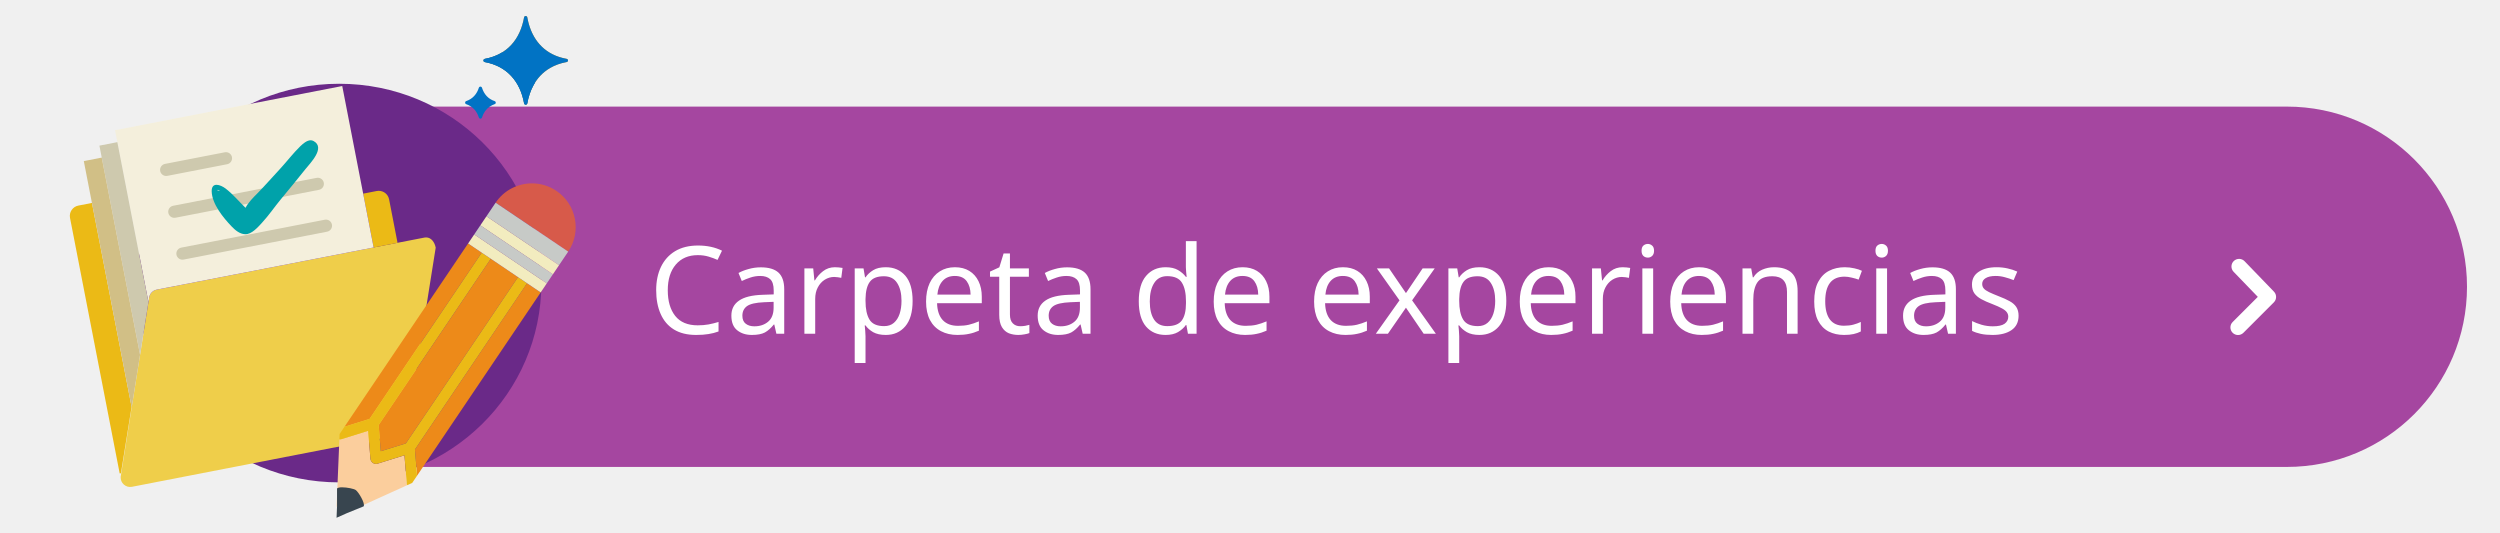
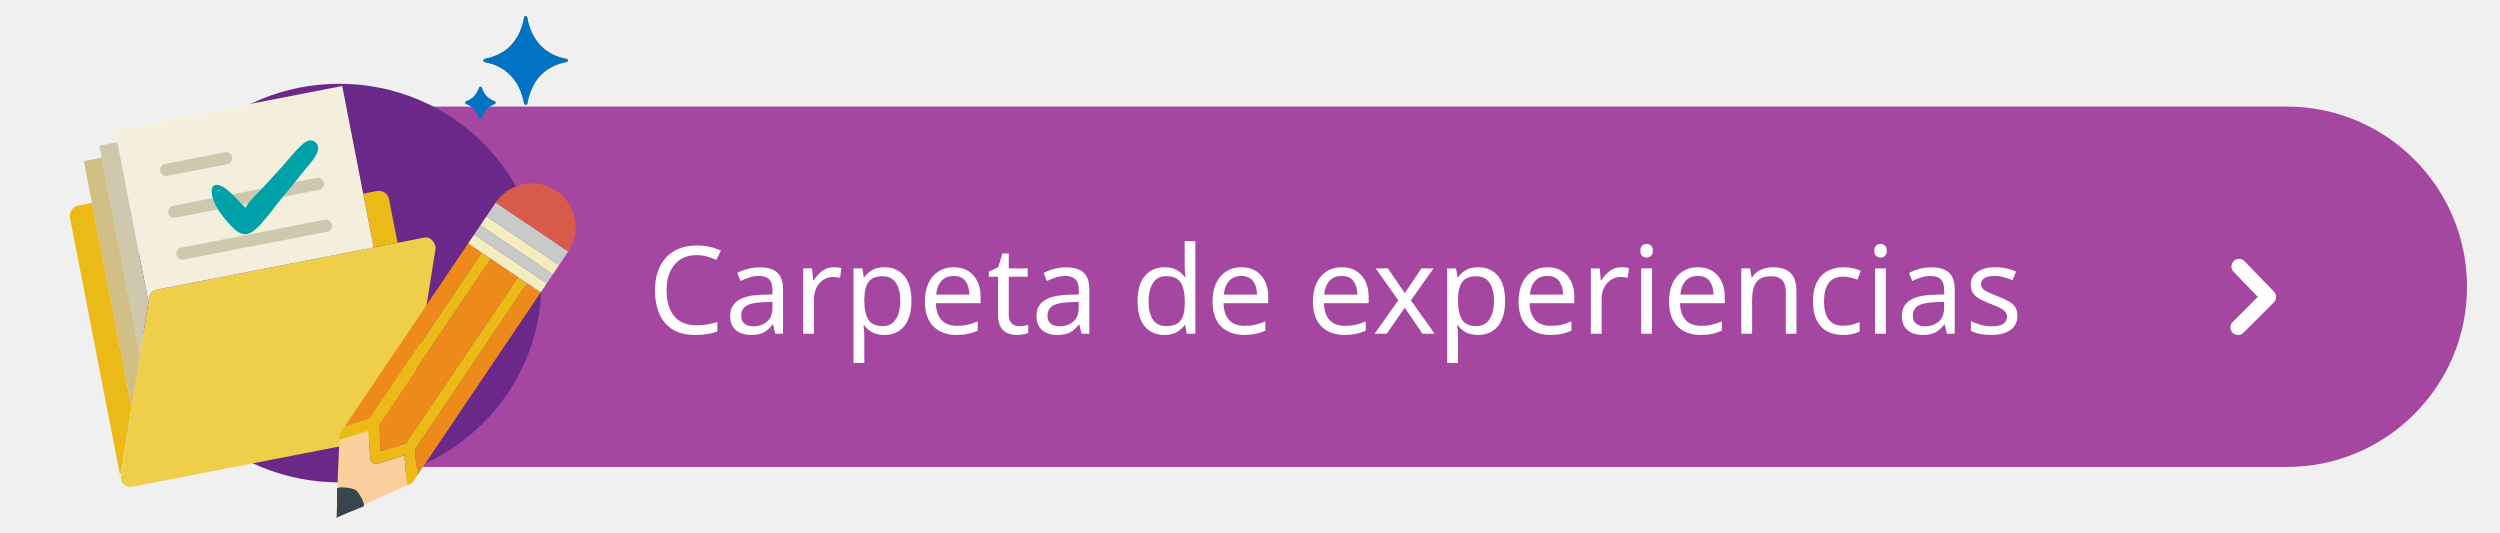
- <svg xmlns="http://www.w3.org/2000/svg" xmlns:xlink="http://www.w3.org/1999/xlink" width="394" height="84" viewBox="0 0 394 84">
+ <svg xmlns="http://www.w3.org/2000/svg" xmlns:xlink="http://www.w3.org/1999/xlink" width="394px" height="84px" viewBox="0 0 394 84" version="1.1">
  <defs>
-     <path id="prefix__a" d="M6.514.336C5.9 3.786 3.854 6.228.327 6.877c-.28.053-.28.454 0 .505 3.495.643 5.577 3.079 6.189 6.502.038.216.268.217.254.212.126 0 .233-.09.255-.212.311-1.766 1.186-4.164 3.586-5.565.767-.447 1.648-.763 2.617-.94.123-.023.212-.13.212-.253 0-.124-.09-.23-.213-.253-.425-.077-.838-.181-1.225-.31-2.843-.95-4.45-3.258-4.979-6.227-.025-.141-.14-.211-.255-.211-.114 0-.228.07-.254.21z" />
-     <path id="prefix__c" d="M.327 1.117c-.28.053-.28.454 0 .505 3.495.643 5.577 3.079 6.189 6.502.038.216.268.217.254.212.126 0 .233-.09.255-.212.172-.978.518-2.149 1.199-3.238C7.3 2.332 5.534.743 3.028.118c-.828.503-1.746.824-2.7 1z" />
-     <path id="prefix__e" d="M2.514.209c-.113 0-.213.073-.247.18-.313.994-.97 1.755-1.993 2.103-.233.08-.233.407 0 .486 1.017.346 1.677 1.1 1.994 2.105.058.185.254.182.247.18.113 0 .213-.074.246-.181.234-.751.647-1.333 1.227-1.727.633-.431.944-.306.944-.618 0-.11-.071-.209-.177-.244C3.749 2.162 3.085 1.417 2.76.39 2.711.227 2.552.208 2.52.208h-.006z" />
-     <path id="prefix__g" d="M47.924.484l-42.18 8.2c-.666.13-1.162.69-1.21 1.366L.058 38.176c-.072.987.814 1.772 1.784 1.583l42.179-8.199c.666-.129 1.163-.689 1.21-1.366l4.475-28.126c-.163-.843-.696-1.61-1.514-1.61-.086 0-.177.009-.27.026z" />
-     <path id="prefix__i" d="M2.491.343L.355.76 2.003 9.24l3.769-.732-1.331-6.85C4.286.864 3.59.312 2.809.312c-.104 0-.211.01-.318.031z" />
-     <path id="prefix__k" d="M1.55.718C.65.893.06 1.765.236 2.667l7.827 40.266.194-.03 1.681-10.445L3.688.302 1.55.718z" />
-     <path id="prefix__m" d="M21.802 2.864L.127 7.077 5.396 34.18l.097-.61c.049-.677.545-1.237 1.212-1.366l1.884-.367 32.294-6.277-2.198-11.308L35.937.116 21.802 2.864z" />
-     <path id="prefix__o" d="M23.745.192L1.128 4.588c-.52.101-.86.604-.759 1.125.102.522.605.86 1.126.76L24.11 2.076c.52-.1.86-.604.76-1.125-.09-.459-.492-.777-.942-.777-.06 0-.122.006-.184.018z" />
-     <path id="prefix__q" d="M10.23.48L.805 2.31c-.52.101-.86.605-.76 1.126.102.521.606.86 1.127.76l9.423-1.833c.52-.1.86-.604.76-1.125-.09-.459-.492-.777-.942-.777-.061 0-.123.006-.185.018z" />
-     <path id="prefix__s" d="M23.587.068L.97 4.464c-.52.1-.861.605-.76 1.126.101.52.605.86 1.126.759l22.617-4.396c.52-.101.86-.605.759-1.125-.09-.46-.491-.778-.941-.778-.061 0-.123.006-.185.018z" />
-     <path id="prefix__u" d="M.111 3.142l11.438 7.714c2.13-3.158 1.296-7.446-1.862-9.576C8.505.482 7.164.1 5.837.1 3.621.1 1.444 1.166.111 3.142z" />
-     <path id="prefix__w" d="M.739 1.54c-.03.01-.063.017-.093.023-.067.013-.133.005-.2.002L.002 12.224l1.436-2.13c.267-.395.802-.499 1.197-.232s.5.802.233 1.197L1.43 13.188l9.711-4.404c-.04-.087-.073-.18-.08-.281l-.363-4.43-4.241 1.325c-.03.01-.061.017-.091.023h-.002c-.03.006-.062.01-.093.014-.034.002-.065-.011-.098-.012-.064-.003-.125-.006-.185-.023-.047-.012-.088-.03-.132-.048-.054-.025-.106-.053-.154-.088-.039-.028-.072-.058-.106-.091-.041-.042-.077-.087-.11-.138-.027-.042-.05-.084-.07-.132-.01-.025-.03-.045-.038-.072-.01-.031-.003-.064-.01-.095-.006-.032-.024-.059-.027-.092L4.981.216.738 1.54z" />
-     <path id="prefix__y" d="M5.207 26.659l-3.953 1.233-.773 1.146-.035.847c.066.003.131.011.199-.002.03-.005.063-.013.093-.023l4.242-1.324.361 4.428c.003.034.02.06.026.092.007.032 0 .064.01.095.01.027.027.047.039.073.019.046.043.09.07.132.032.049.068.096.11.137.032.033.068.064.105.091.048.035.1.063.155.088.042.019.085.036.13.048.06.015.123.02.187.023.033.001.063.013.097.012.031-.003.062-.007.093-.014h.003c.03-.006.061-.013.092-.023l4.241-1.324.361 4.429c.009.101.041.194.081.281l.778-.351.773-1.146-.337-4.126 17.67-26.198-1.43-.964-17.67 26.197-3.953 1.234-.336-4.127 17.67-26.197-1.429-.964-17.67 26.197z" />
-     <path id="prefix__A" d="M13.952.984c-1.136 1.105-2.097 2.386-3.175 3.55-1.194 1.28-2.3 2.56-3.524 3.81-.7.7-1.457 1.456-1.923 2.328C4.282 9.654 3.38 8.55 2.214 7.647 1.37 7.007-.028 6.54 0 8.083c.059 2.008 1.836 4.16 3.146 5.528.553.582 1.282 1.193 2.127 1.221C6.292 14.891 7.34 13.67 7.952 13c1.077-1.164 1.952-2.473 2.942-3.666 1.281-1.571 2.592-3.113 3.844-4.713.787-.99 3.262-3.433 1.31-4.48-.147-.08-.297-.114-.448-.114-.624 0-1.249.582-1.648.957zM.845 7.88c.087-.059.233-.03.437.087-.03 0-.058 0-.117.029-.116-.03-.204-.058-.32-.116z" />
-     <path id="prefix__C" d="M.077.2v2.803L0 4.8l1.67-.743 2.6-1.054C4.568 2.57 3.454.713 3.014.42 2.72.226 1.643 0 .871 0 .486 0 .176.057.077.2z" />
+     <path d="M3.6,9.599 C3.293,9.599 2.986,9.482 2.752,9.248 C2.283,8.778 2.283,8.02 2.752,7.551 L6.718,3.585 L2.902,-0.367 C2.442,-0.844 2.455,-1.604 2.932,-2.064 C3.409,-2.523 4.169,-2.51 4.629,-2.035 L9.263,2.765 C9.718,3.237 9.712,3.984 9.249,4.448 L4.449,9.248 C4.215,9.482 3.908,9.599 3.6,9.599" id="path-1" />
+     <path d="M6.514,0.336 C5.9,3.787 3.855,6.228 0.327,6.877 L0.327,6.877 C0.047,6.93 0.047,7.331 0.327,7.382 L0.327,7.382 C3.822,8.025 5.904,10.461 6.516,13.884 L6.516,13.884 C6.554,14.1 6.784,14.101 6.77,14.096 L6.77,14.096 C6.896,14.096 7.003,14.006 7.025,13.884 L7.025,13.884 C7.336,12.118 8.211,9.72 10.611,8.319 L10.611,8.319 C11.378,7.872 12.259,7.556 13.228,7.379 L13.228,7.379 C13.351,7.356 13.44,7.249 13.44,7.126 L13.44,7.126 C13.44,7.002 13.351,6.895 13.227,6.873 L13.227,6.873 C12.802,6.796 12.389,6.692 12.002,6.562 L12.002,6.562 C9.159,5.613 7.552,3.305 7.023,0.336 L7.023,0.336 C6.998,0.195 6.884,0.125 6.768,0.125 L6.768,0.125 C6.654,0.125 6.54,0.195 6.514,0.336 L6.514,0.336 Z" id="path-3" />
+     <path d="M0.327,1.117 C0.047,1.17 0.047,1.571 0.327,1.622 L0.327,1.622 C3.822,2.265 5.904,4.701 6.516,8.124 L6.516,8.124 C6.554,8.34 6.784,8.341 6.77,8.336 L6.77,8.336 C6.896,8.336 7.003,8.246 7.025,8.124 L7.025,8.124 C7.197,7.146 7.543,5.975 8.224,4.886 L8.224,4.886 C7.3,2.332 5.535,0.743 3.028,0.118 L3.028,0.118 C2.2,0.621 1.282,0.942 0.327,1.117 L0.327,1.117 Z" id="path-5" />
+     <path d="M2.514,0.209 C2.401,0.209 2.301,0.282 2.267,0.389 L2.267,0.389 C1.954,1.383 1.297,2.144 0.274,2.492 L0.274,2.492 C0.041,2.571 0.041,2.899 0.274,2.978 L0.274,2.978 C1.291,3.324 1.951,4.079 2.268,5.083 L2.268,5.083 C2.326,5.268 2.522,5.265 2.515,5.263 L2.515,5.263 C2.628,5.262 2.728,5.189 2.761,5.082 L2.761,5.082 C2.995,4.331 3.408,3.749 3.988,3.355 L3.988,3.355 C4.621,2.924 4.932,3.049 4.932,2.737 L4.932,2.737 C4.932,2.626 4.861,2.528 4.755,2.493 L4.755,2.493 C3.749,2.162 3.084,1.417 2.761,0.389 L2.761,0.389 C2.71,0.227 2.552,0.208 2.52,0.208 L2.52,0.208 C2.515,0.208 2.513,0.208 2.514,0.209 L2.514,0.209 Z" id="path-7" />
+     <path d="M47.924,0.484 L5.745,8.684 C5.078,8.813 4.582,9.373 4.533,10.05 L4.533,10.05 L0.059,38.176 C-0.013,39.163 0.873,39.948 1.843,39.759 L1.843,39.759 L44.022,31.56 C44.688,31.431 45.185,30.871 45.233,30.194 L45.233,30.194 L49.707,2.068 C49.544,1.225 49.011,0.458 48.193,0.458 L48.193,0.458 C48.107,0.458 48.016,0.467 47.924,0.484 L47.924,0.484 Z" id="path-9" />
+     <path d="M2.491,0.343 L0.355,0.759 L2.003,9.24 L5.772,8.508 L4.441,1.658 C4.286,0.864 3.59,0.312 2.809,0.312 L2.809,0.312 C2.705,0.312 2.598,0.323 2.491,0.343 L2.491,0.343 Z" id="path-11" />
+     <path d="M1.55,0.718 C0.649,0.893 0.06,1.765 0.236,2.667 L0.236,2.667 L8.063,42.933 C8.128,42.922 8.194,42.912 8.257,42.903 L8.257,42.903 L9.938,32.458 L3.688,0.302 L1.55,0.718 Z" id="path-13" />
+     <path d="M21.802,2.864 L0.127,7.077 L5.396,34.18 L5.493,33.57 C5.542,32.893 6.038,32.333 6.705,32.204 L6.705,32.204 L8.589,31.837 L40.883,25.56 L38.685,14.252 L35.937,0.116 L21.802,2.864 Z" id="path-15" />
+     <path d="M23.745,0.192 L1.128,4.588 C0.608,4.689 0.268,5.192 0.369,5.713 L0.369,5.713 C0.471,6.235 0.974,6.574 1.495,6.473 L1.495,6.473 L24.111,2.076 C24.631,1.975 24.972,1.472 24.871,0.951 L24.871,0.951 C24.781,0.492 24.379,0.174 23.929,0.174 L23.929,0.174 C23.868,0.174 23.807,0.18 23.745,0.192 L23.745,0.192 Z" id="path-17" />
+     <path d="M10.229,0.48 L0.806,2.311 C0.286,2.412 -0.054,2.916 0.047,3.437 L0.047,3.437 C0.148,3.958 0.652,4.297 1.173,4.196 L1.173,4.196 L10.596,2.364 C11.116,2.263 11.457,1.76 11.355,1.239 L11.355,1.239 C11.266,0.78 10.864,0.462 10.414,0.462 L10.414,0.462 C10.353,0.462 10.291,0.468 10.229,0.48 L10.229,0.48 Z" id="path-19" />
+     <path d="M23.587,0.068 L0.971,4.464 C0.45,4.565 0.11,5.069 0.212,5.59 L0.212,5.59 C0.312,6.111 0.816,6.45 1.337,6.349 L1.337,6.349 L23.954,1.953 C24.474,1.852 24.814,1.348 24.713,0.828 L24.713,0.828 C24.624,0.368 24.222,0.05 23.772,0.05 L23.772,0.05 C23.711,0.05 23.649,0.056 23.587,0.068 L23.587,0.068 Z" id="path-21" />
+     <path d="M0.111,3.142 L11.549,10.856 C13.679,7.698 12.845,3.41 9.687,1.28 L9.687,1.28 C8.505,0.482 7.164,0.1 5.837,0.1 L5.837,0.1 C3.621,0.1 1.444,1.166 0.111,3.142 L0.111,3.142 Z" id="path-23" />
+     <path d="M0.739,1.54 C0.708,1.55 0.676,1.557 0.646,1.563 L0.646,1.563 C0.579,1.576 0.513,1.568 0.447,1.565 L0.447,1.565 L0.001,12.224 L1.437,10.095 C1.704,9.699 2.239,9.595 2.634,9.862 L2.634,9.862 C3.029,10.129 3.133,10.664 2.867,11.059 L2.867,11.059 L1.43,13.188 L11.141,8.784 C11.101,8.697 11.068,8.604 11.06,8.503 L11.06,8.503 L10.698,4.074 L6.457,5.398 C6.427,5.408 6.396,5.415 6.366,5.421 L6.366,5.421 L6.364,5.421 L6.364,5.421 C6.333,5.427 6.302,5.432 6.271,5.435 L6.271,5.435 C6.237,5.437 6.206,5.424 6.173,5.423 L6.173,5.423 C6.109,5.42 6.048,5.417 5.988,5.4 L5.988,5.4 C5.941,5.388 5.9,5.37 5.856,5.352 L5.856,5.352 C5.802,5.327 5.75,5.299 5.702,5.264 L5.702,5.264 C5.663,5.236 5.63,5.206 5.596,5.173 L5.596,5.173 C5.555,5.131 5.519,5.086 5.486,5.035 L5.486,5.035 C5.459,4.993 5.436,4.951 5.416,4.903 L5.416,4.903 C5.405,4.878 5.387,4.858 5.378,4.831 L5.378,4.831 C5.368,4.8 5.375,4.767 5.368,4.736 L5.368,4.736 C5.362,4.704 5.344,4.677 5.341,4.644 L5.341,4.644 L4.98,0.216 L0.739,1.54 Z" id="path-25" />
+     <path d="M5.207,26.659 L1.254,27.892 L0.481,29.038 L0.446,29.885 C0.512,29.888 0.577,29.896 0.645,29.883 L0.645,29.883 C0.675,29.878 0.708,29.87 0.738,29.86 L0.738,29.86 L4.98,28.536 L5.341,32.964 C5.344,32.998 5.361,33.024 5.367,33.056 L5.367,33.056 C5.374,33.088 5.367,33.12 5.377,33.151 L5.377,33.151 C5.386,33.178 5.404,33.198 5.416,33.224 L5.416,33.224 C5.435,33.27 5.459,33.314 5.485,33.356 L5.485,33.356 C5.518,33.405 5.554,33.452 5.595,33.493 L5.595,33.493 C5.628,33.526 5.664,33.557 5.701,33.584 L5.701,33.584 C5.749,33.619 5.801,33.647 5.856,33.672 L5.856,33.672 C5.898,33.691 5.941,33.708 5.987,33.72 L5.987,33.72 C6.047,33.735 6.109,33.74 6.173,33.743 L6.173,33.743 C6.206,33.744 6.236,33.756 6.27,33.755 L6.27,33.755 C6.301,33.752 6.332,33.748 6.363,33.741 L6.363,33.741 L6.364,33.741 L6.364,33.741 L6.366,33.741 L6.367,33.741 C6.396,33.735 6.427,33.728 6.458,33.718 L6.458,33.718 L10.699,32.394 L11.06,36.823 C11.069,36.924 11.101,37.017 11.141,37.104 L11.141,37.104 L11.919,36.753 L12.692,35.607 L12.355,31.481 L30.024,5.283 L28.595,4.319 L10.926,30.516 L6.972,31.75 L6.636,27.623 L24.307,1.426 L22.877,0.462 L5.207,26.659 Z" id="path-27" />
+     <path d="M13.952,0.984 C12.816,2.089 11.855,3.37 10.777,4.534 L10.777,4.534 C9.583,5.814 8.476,7.094 7.253,8.344 L7.253,8.344 C6.554,9.043 5.796,9.8 5.33,10.672 L5.33,10.672 C4.282,9.654 3.379,8.549 2.214,7.647 L2.214,7.647 C1.369,7.007 -0.028,6.541 0,8.083 L0,8.083 C0.059,10.091 1.836,12.244 3.146,13.611 L3.146,13.611 C3.699,14.193 4.428,14.804 5.273,14.832 L5.273,14.832 C6.292,14.891 7.34,13.669 7.952,13 L7.952,13 C9.029,11.836 9.904,10.527 10.894,9.334 L10.894,9.334 C12.175,7.763 13.486,6.221 14.738,4.621 L14.738,4.621 C15.525,3.632 18,1.188 16.049,0.14 L16.049,0.14 C15.901,0.061 15.751,0.027 15.6,0.027 L15.6,0.027 C14.976,0.027 14.351,0.609 13.952,0.984 L13.952,0.984 Z M0.845,7.88 C0.932,7.821 1.078,7.85 1.282,7.967 L1.282,7.967 C1.253,7.967 1.224,7.967 1.165,7.996 L1.165,7.996 C1.049,7.967 0.961,7.938 0.845,7.88 L0.845,7.88 Z" id="path-29" />
+     <path d="M0.077,0.201 L0.077,3.003 L0,4.8 L1.671,4.057 L4.271,3.003 C4.567,2.57 3.453,0.712 3.013,0.42 L3.013,0.42 C2.719,0.226 1.643,0 0.871,0 L0.871,0 C0.486,0 0.176,0.057 0.077,0.201 L0.077,0.201 Z" id="path-31" />
  </defs>
-   <g fill="none" fill-rule="evenodd">
-     <g transform="translate(21.6 13.2)">
-       <g transform="translate(13.2 3.6)">
-         <rect width="354" height="56.789" fill="#A546A0" rx="28.394" />
-         <g fill="#FFF">
-           <text font-family="Montserrat-Medium, Montserrat" font-size="19.2" font-weight="400" transform="translate(67.113 16.8)">
-             <tspan x=".327" y="19">Carpeta de experiencias</tspan>
-           </text>
-           <path fill-rule="nonzero" d="M250.8 19.2c-.307 0-.615-.118-.849-.352-.469-.47-.469-1.228 0-1.697l3.966-3.966-3.816-3.952c-.46-.477-.446-1.237.03-1.696.478-.46 1.238-.447 1.697.028l4.635 4.8c.454.472.448 1.22-.015 1.683l-4.8 4.8c-.234.234-.541.351-.848.351" transform="translate(67.113 16.8)" />
+   <g id="experiencias" stroke="none" stroke-width="1" fill="none" fill-rule="evenodd">
+     <g id="Group-5" transform="translate(21.6, 13.2)">
+       <g id="atomo/-button/-primario/-228x48px" transform="translate(13.2, 3.6)">
+         <g id="Group">
+           <rect id="Rectangle" fill="#A546A0" x="0" y="0" width="354" height="56.789" rx="28.394" />
+           <g id="Group-2" transform="translate(67, 16.8)">
+             <g id="Group-3">
+               <g id="Group-4" transform="translate(0.113089, 0)">
+                 <text id="Carpeta-de-experienc" font-family="Montserrat-Medium, Montserrat" font-size="19.2" font-weight="400" line-spacing="24" fill="#FFFFFF">
+                   <tspan x="0.14" y="19">Carpeta de experiencias</tspan>
+                 </text>
+                 <g id="Arrow_down" transform="translate(253.2, 13.2) rotate(-90) translate(-253.2, -13.2) translate(247.2, 9.6)">
+                   <mask id="mask-2" fill="white">
+                     <use xlink:href="#path-1" />
+                   </mask>
+                   <use id="🎨-Icon-Сolor" fill="#FFFFFF" fill-rule="nonzero" transform="translate(6.000096, 3.599563) rotate(-270) translate(-6.000096, -3.599563) " xlink:href="#path-1" />
+                 </g>
+               </g>
+             </g>
+           </g>
        </g>
      </g>
-       <ellipse cx="31.86" cy="31.411" fill="#6A2988" rx="31.86" ry="31.411" />
+       <ellipse id="Oval" fill="#6A2988" cx="31.86" cy="31.411" rx="31.86" ry="31.411" />
    </g>
-     <g>
-       <g transform="translate(10.8 2.4) translate(65.28)">
-         <mask id="prefix__b" fill="#fff">
-           <use xlink:href="#prefix__a" />
-         </mask>
-         <path fill="#F4A32C" d="M-2.283 16.497L15.84 16.497 15.84 -2.275 -2.283 -2.275z" mask="url(#prefix__b)" />
-         <path fill="#0173C4" d="M-2.283 16.497L15.84 16.497 15.84 -2.275 -2.283 -2.275z" mask="url(#prefix__b)" />
-       </g>
-       <g transform="translate(10.8 2.4) translate(65.28 5.76)">
-         <mask id="prefix__d" fill="#fff">
-           <use xlink:href="#prefix__c" />
-         </mask>
-         <path fill="#0173C4" d="M-2.283 10.737L10.624 10.737 10.624 -2.282 -2.283 -2.282z" mask="url(#prefix__d)" />
-       </g>
-       <g transform="translate(10.8 2.4) translate(62.4 11.04)">
-         <mask id="prefix__f" fill="#fff">
-           <use xlink:href="#prefix__e" />
-         </mask>
-         <path fill="#0173C4" d="M-2.301 7.663L7.332 7.663 7.332 -2.192 -2.301 -2.192z" mask="url(#prefix__f)" />
-       </g>
-       <g transform="translate(10.8 2.4) translate(8.16 34.56)">
-         <mask id="prefix__h" fill="#fff">
-           <use xlink:href="#prefix__g" />
-         </mask>
-         <path fill="#EFCE4A" d="M-8.124 8.935L51.244 -2.605 57.839 31.32 -1.53 42.86z" mask="url(#prefix__h)" />
-       </g>
-       <g transform="translate(10.8 2.4) translate(46.08 27.36)">
-         <mask id="prefix__j" fill="#fff">
-           <use xlink:href="#prefix__i" />
-         </mask>
-         <path fill="#EBBA16" d="M-2.46 -1.139L6.022 -2.788 8.586 10.405 0.105 12.054z" mask="url(#prefix__j)" />
-       </g>
-       <g transform="translate(10.8 2.4) translate(0 29.28)">
-         <mask id="prefix__l" fill="#fff">
-           <use xlink:href="#prefix__k" />
-         </mask>
-         <path fill="#EBBA16" d="M-2.895 -0.863L5.586 -2.512 14.648 44.107 6.166 45.756z" mask="url(#prefix__l)" />
-       </g>
-       <g transform="translate(10.8 2.4) translate(7.2 11.04)">
-         <mask id="prefix__n" fill="#fff">
-           <use xlink:href="#prefix__m" />
-         </mask>
-         <path fill="#F4EFDC" d="M-2.686 5.179L37.835 -2.698 44.019 29.118 3.498 36.994z" mask="url(#prefix__n)" />
-       </g>
-       <g transform="translate(10.8 2.4) translate(15.36 25.44)">
-         <mask id="prefix__p" fill="#fff">
-           <use xlink:href="#prefix__o" />
-         </mask>
-         <path fill="#CEC9AE" d="M-2.628 2.873L26.585 -2.806 27.868 3.791 -1.346 9.469z" mask="url(#prefix__p)" />
-       </g>
-       <g transform="translate(10.8 2.4) translate(14.4 21.12)">
-         <mask id="prefix__r" fill="#fff">
-           <use xlink:href="#prefix__q" />
-         </mask>
-         <path fill="#CEC9AE" d="M-2.95 0.597L13.07 -2.518 14.352 4.079 -1.668 7.193z" mask="url(#prefix__r)" />
-       </g>
-       <g transform="translate(10.8 2.4) translate(16.8 32.16)">
-         <mask id="prefix__t" fill="#fff">
-           <use xlink:href="#prefix__s" />
-         </mask>
-         <path fill="#CEC9AE" d="M-2.786 2.749L26.427 -2.929 27.71 3.668 -1.503 9.346z" mask="url(#prefix__t)" />
-       </g>
-       <path fill="#CEC9AE" d="M4.867 20.551L11.276 53.521 12.596 45.22 7.694 20.001z" transform="translate(10.8 2.4)" />
-       <path fill="#D1BF86" d="M2.406 22.986L9.954 61.821 11.275 53.521 5.233 22.436z" transform="translate(10.8 2.4)" />
-       <g transform="translate(10.8 2.4) translate(67.2 26.4)">
-         <mask id="prefix__v" fill="#fff">
-           <use xlink:href="#prefix__u" />
-         </mask>
-         <path fill="#D75A4A" d="M-3.088 -0.74L13.183 -3.902 16.346 12.369 0.075 15.531z" mask="url(#prefix__v)" />
-       </g>
-       <path fill="#ED8A19" d="M54.595 68.44L54.931 72.567 74.409 43.689 72.264 42.242zM48.876 64.583L49.213 68.71 53.165 67.476 70.835 41.279 66.547 38.386zM43.494 64.853L47.447 63.619 65.117 37.422 62.972 35.975z" transform="translate(10.8 2.4)" />
-       <path fill="#C7CAC7" d="M65.865 31.687L65.866 31.687 77.302 39.4 78.749 37.256 67.311 29.542zM63.937 34.546L75.374 42.259 76.337 40.83 64.9 33.116z" transform="translate(10.8 2.4)" />
-       <g transform="translate(10.8 2.4) translate(42.24 65.28)">
-         <mask id="prefix__x" fill="#fff">
-           <use xlink:href="#prefix__w" />
-         </mask>
-         <path fill="#FBCE9D" d="M-4.88 -0.313L11.666 -3.529 14.882 13.018 -1.664 16.234z" mask="url(#prefix__x)" />
-       </g>
-       <path fill="#F2ECBF" d="M65.865 31.687L64.9 33.116 76.338 40.83 77.302 39.4 65.866 31.687z" transform="translate(10.8 2.4)" />
-       <g transform="translate(10.8 2.4) translate(42.24 36.96)">
-         <mask id="prefix__z" fill="#fff">
-           <use xlink:href="#prefix__y" />
-         </mask>
-         <path fill="#EBBA16" d="M-7.062 3.837L30.759 -3.515 38.111 34.307 0.289 41.659z" mask="url(#prefix__z)" />
-       </g>
-       <path fill="#F2ECBF" d="M62.972 35.975L65.117 37.422 66.547 38.386 70.835 41.279 72.264 42.242 74.409 43.689 75.373 42.259 63.937 34.546z" transform="translate(10.8 2.4)" />
-       <g transform="translate(10.8 2.4) translate(22.56 19.68)">
-         <mask id="prefix__B" fill="#fff">
-           <use xlink:href="#prefix__A" />
-         </mask>
-         <path fill="#00A2AA" d="M-2.4 17.235L19.182 17.235 19.182 -2.374 -2.4 -2.374z" mask="url(#prefix__B)" />
-       </g>
-       <g transform="translate(10.8 2.4) translate(42.24 74.4)">
-         <mask id="prefix__D" fill="#fff">
-           <use xlink:href="#prefix__C" />
-         </mask>
-         <path fill="#38454F" d="M-3.84 -1.973L5.798 -3.84 7.68 5.813 -1.958 7.68z" mask="url(#prefix__D)" />
+     <g id="Group-20" transform="translate(10.8, 2.4)">
+       <g id="Group-19">
+         <g id="Group-55">
+           <g id="Group-6" transform="translate(65.28, 0)">
+             <mask id="mask-4" fill="white">
+               <use xlink:href="#path-3" />
+             </mask>
+             <g id="Clip-4" />
+             <polygon id="Fill-3" fill="#F4A32C" mask="url(#mask-4)" points="-2.283 16.497 15.84 16.497 15.84 -2.275 -2.283 -2.275" />
+             <polygon id="Fill-5" fill="#0173C4" mask="url(#mask-4)" points="-2.283 16.497 15.84 16.497 15.84 -2.275 -2.283 -2.275" />
+           </g>
+           <g id="Group-9" transform="translate(65.28, 5.76)">
+             <mask id="mask-6" fill="white">
+               <use xlink:href="#path-5" />
+             </mask>
+             <g id="Clip-8" />
+             <polygon id="Fill-7" fill="#0173C4" mask="url(#mask-6)" points="-2.283 10.737 10.624 10.737 10.624 -2.282 -2.283 -2.282" />
+           </g>
+           <g id="Group-12" transform="translate(62.4, 11.04)">
+             <mask id="mask-8" fill="white">
+               <use xlink:href="#path-7" />
+             </mask>
+             <g id="Clip-11" />
+             <polygon id="Fill-10" fill="#0173C4" mask="url(#mask-8)" points="-2.301 7.663 7.332 7.663 7.332 -2.192 -2.301 -2.192" />
+           </g>
+           <g id="Group-15" transform="translate(8.16, 34.56)">
+             <mask id="mask-10" fill="white">
+               <use xlink:href="#path-9" />
+             </mask>
+             <g id="Clip-14" />
+             <polygon id="Fill-13" fill="#EFCE4A" mask="url(#mask-10)" points="-8.124 8.935 51.244 -2.605 57.839 31.32 -1.53 42.86" />
+           </g>
+           <g id="Group-18" transform="translate(46.08, 27.36)">
+             <mask id="mask-12" fill="white">
+               <use xlink:href="#path-11" />
+             </mask>
+             <g id="Clip-17" />
+             <polygon id="Fill-16" fill="#EBBA16" mask="url(#mask-12)" points="-2.46 -1.139 6.022 -2.788 8.586 10.405 0.105 12.054" />
+           </g>
+           <g id="Group-21" transform="translate(0, 29.28)">
+             <mask id="mask-14" fill="white">
+               <use xlink:href="#path-13" />
+             </mask>
+             <g id="Clip-20" />
+             <polygon id="Fill-19" fill="#EBBA16" mask="url(#mask-14)" points="-2.895 -0.863 5.586 -2.512 14.648 44.107 6.166 45.756" />
+           </g>
+           <g id="Group-24" transform="translate(7.2, 11.04)">
+             <mask id="mask-16" fill="white">
+               <use xlink:href="#path-15" />
+             </mask>
+             <g id="Clip-23" />
+             <polygon id="Fill-22" fill="#F4EFDC" mask="url(#mask-16)" points="-2.686 5.179 37.835 -2.698 44.019 29.118 3.498 36.994" />
+           </g>
+           <g id="Group-27" transform="translate(15.36, 25.44)">
+             <mask id="mask-18" fill="white">
+               <use xlink:href="#path-17" />
+             </mask>
+             <g id="Clip-26" />
+             <polygon id="Fill-25" fill="#CEC9AE" mask="url(#mask-18)" points="-2.628 2.873 26.585 -2.806 27.868 3.791 -1.346 9.469" />
+           </g>
+           <g id="Group-30" transform="translate(14.4, 21.12)">
+             <mask id="mask-20" fill="white">
+               <use xlink:href="#path-19" />
+             </mask>
+             <g id="Clip-29" />
+             <polygon id="Fill-28" fill="#CEC9AE" mask="url(#mask-20)" points="-2.95 0.597 13.07 -2.518 14.352 4.079 -1.668 7.193" />
+           </g>
+           <g id="Group-33" transform="translate(16.8, 32.16)">
+             <mask id="mask-22" fill="white">
+               <use xlink:href="#path-21" />
+             </mask>
+             <g id="Clip-32" />
+             <polygon id="Fill-31" fill="#CEC9AE" mask="url(#mask-22)" points="-2.786 2.749 26.427 -2.929 27.71 3.668 -1.503 9.346" />
+           </g>
+           <polygon id="Fill-34" fill="#CEC9AE" points="4.867 20.551 11.276 53.521 12.596 45.22 7.694 20.001" />
+           <polygon id="Fill-35" fill="#D1BF86" points="2.406 22.986 9.954 61.821 11.275 53.521 5.233 22.436" />
+           <g id="Group-38" transform="translate(67.2, 26.4)">
+             <mask id="mask-24" fill="white">
+               <use xlink:href="#path-23" />
+             </mask>
+             <g id="Clip-37" />
+             <polygon id="Fill-36" fill="#D75A4A" mask="url(#mask-24)" points="-3.088 -0.74 13.183 -3.902 16.346 12.369 0.075 15.531" />
+           </g>
+           <polygon id="Fill-39" fill="#ED8A19" points="54.595 68.44 54.931 72.567 74.409 43.689 72.264 42.242" />
+           <polygon id="Fill-40" fill="#ED8A19" points="48.876 64.583 49.213 68.71 53.165 67.476 70.835 41.279 66.547 38.386" />
+           <polygon id="Fill-41" fill="#ED8A19" points="43.494 64.853 47.447 63.619 65.117 37.422 62.972 35.975" />
+           <polygon id="Fill-42" fill="#C7CAC7" points="65.865 31.687 65.866 31.687 77.302 39.4 78.749 37.256 67.311 29.542" />
+           <polygon id="Fill-43" fill="#C7CAC7" points="63.937 34.546 75.374 42.259 76.337 40.83 64.9 33.116" />
+           <g id="Group-46" transform="translate(42.24, 65.28)">
+             <mask id="mask-26" fill="white">
+               <use xlink:href="#path-25" />
+             </mask>
+             <g id="Clip-45" />
+             <polygon id="Fill-44" fill="#FBCE9D" mask="url(#mask-26)" points="-4.88 -0.313 11.666 -3.529 14.882 13.018 -1.664 16.234" />
+           </g>
+           <polygon id="Fill-47" fill="#F2ECBF" points="65.865 31.687 64.9 33.116 76.338 40.83 77.302 39.4 65.866 31.687" />
+           <g id="Group-50" transform="translate(42.24, 36.96)">
+             <mask id="mask-28" fill="white">
+               <use xlink:href="#path-27" />
+             </mask>
+             <g id="Clip-49" />
+             <polygon id="Fill-48" fill="#EBBA16" mask="url(#mask-28)" points="-7.062 3.837 30.759 -3.515 38.111 34.307 0.289 41.659" />
+           </g>
+           <polygon id="Fill-51" fill="#F2ECBF" points="62.972 35.975 65.117 37.422 66.547 38.386 70.835 41.279 72.264 42.242 74.409 43.689 75.373 42.259 63.937 34.546" />
+           <g id="Group-54" transform="translate(22.56, 19.68)">
+             <mask id="mask-30" fill="white">
+               <use xlink:href="#path-29" />
+             </mask>
+             <g id="Clip-53" />
+             <polygon id="Fill-52" fill="#00A2AA" mask="url(#mask-30)" points="-2.4 17.235 19.182 17.235 19.182 -2.374 -2.4 -2.374" />
+           </g>
+         </g>
+         <g id="Group-3" transform="translate(42.24, 74.4)">
+           <mask id="mask-32" fill="white">
+             <use xlink:href="#path-31" />
+           </mask>
+           <g id="Clip-2" />
+           <polygon id="Fill-1" fill="#38454F" mask="url(#mask-32)" points="-3.84 -1.973 5.798 -3.84 7.68 5.813 -1.958 7.68" />
+         </g>
      </g>
    </g>
  </g>
</svg>
